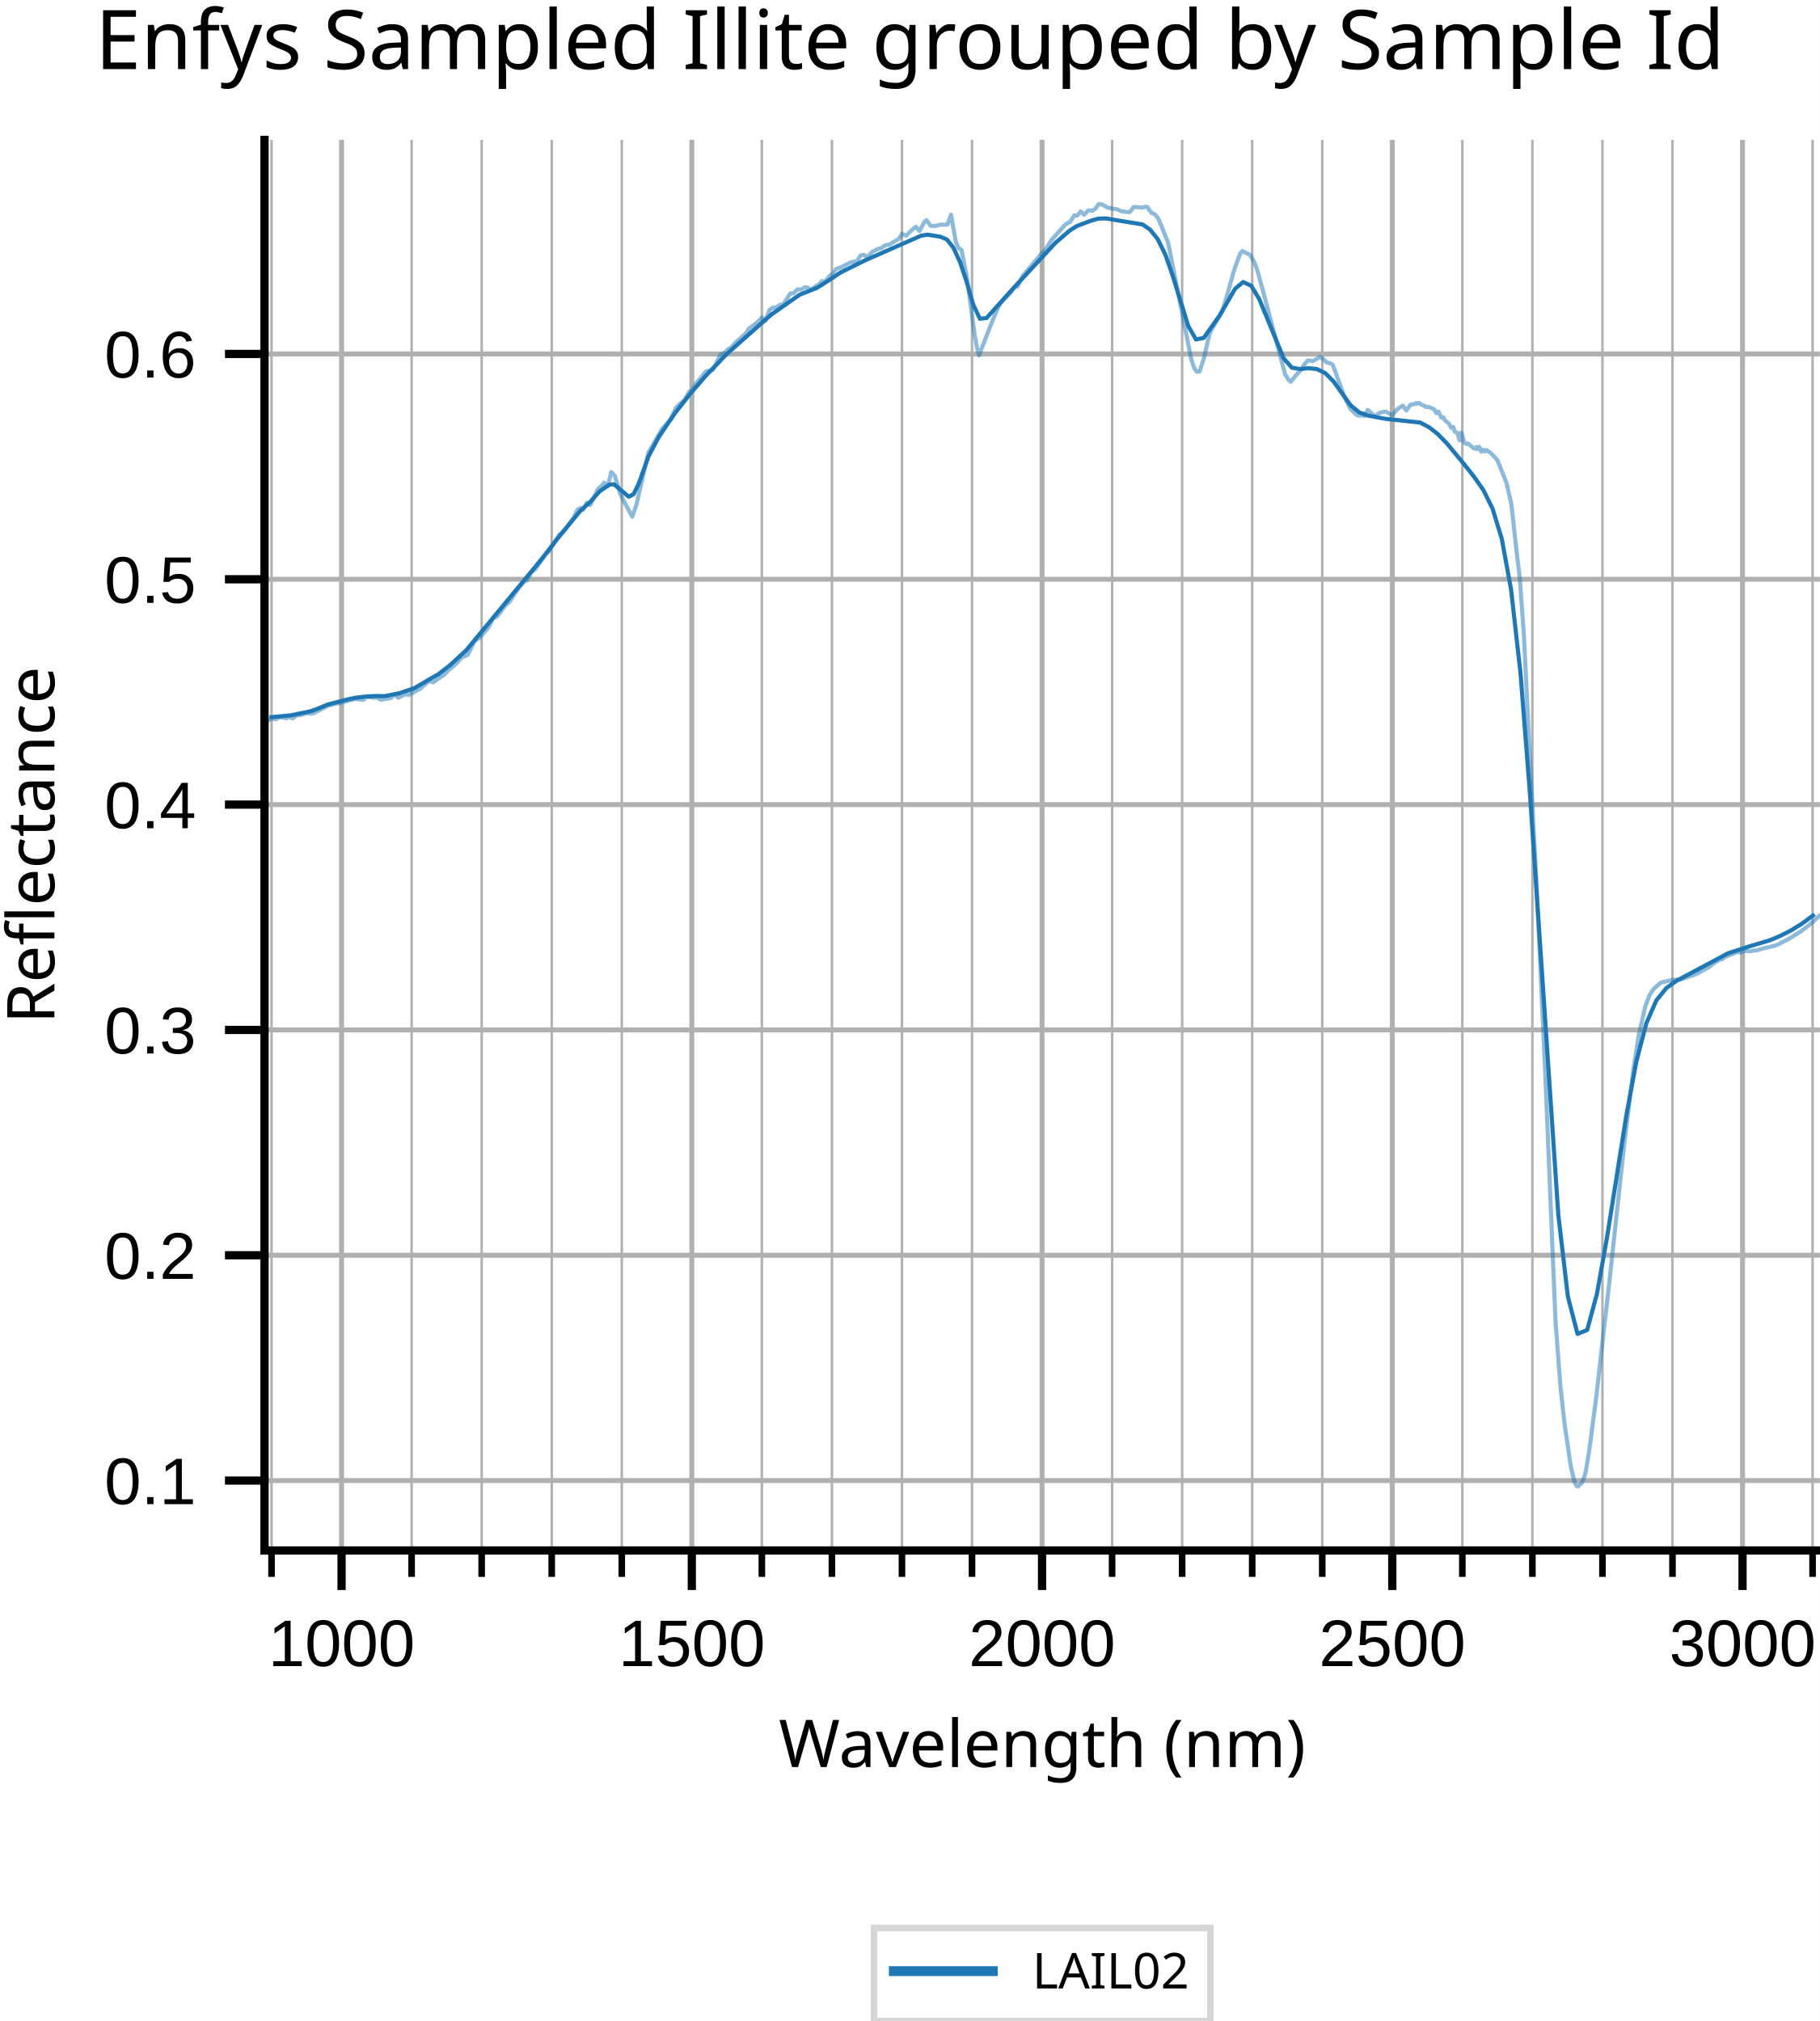
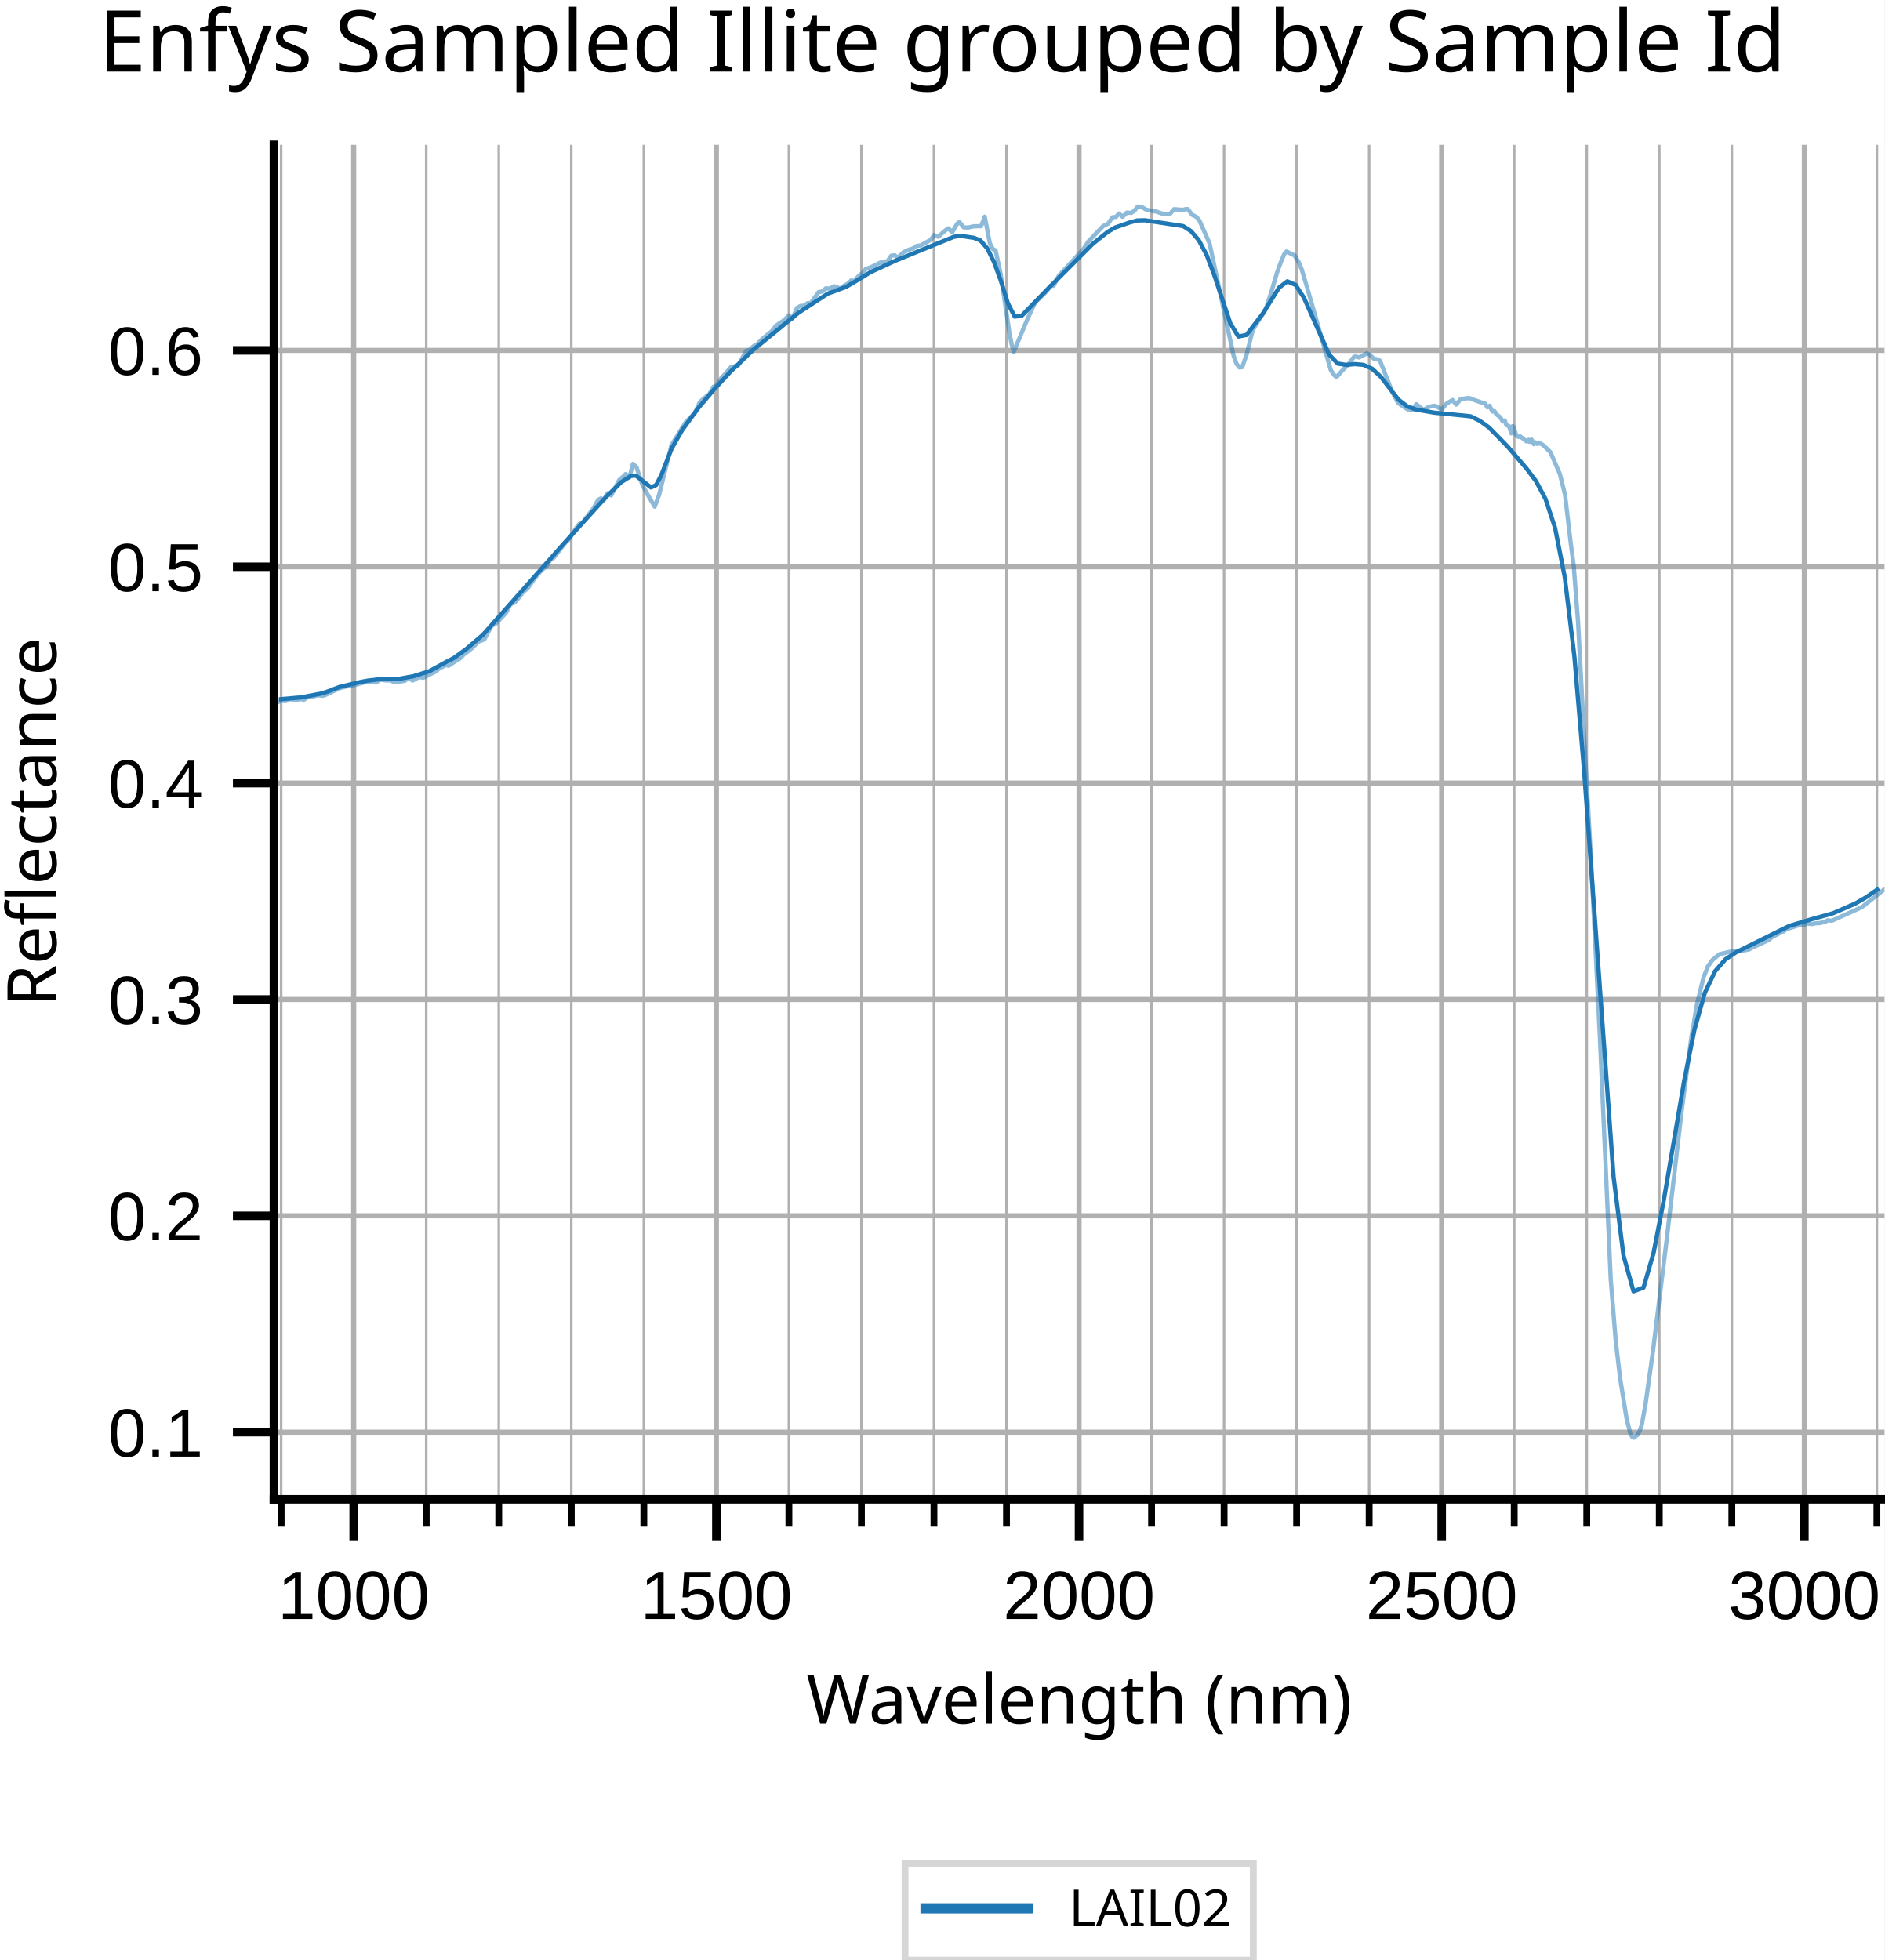
- <svg xmlns="http://www.w3.org/2000/svg" xmlns:xlink="http://www.w3.org/1999/xlink" width="220.762pt" height="245.194pt" viewBox="0 0 220.762 245.194" version="1.1">
+ <svg xmlns="http://www.w3.org/2000/svg" xmlns:xlink="http://www.w3.org/1999/xlink" width="220.762pt" height="229.64pt" viewBox="0 0 220.762 229.64" version="1.1">
  <defs>
    <style type="text/css">*{stroke-linejoin: round; stroke-linecap: butt}</style>
  </defs>
  <g id="figure_1">
    <g id="patch_1">
-       <path d="M 0 245.194  L 220.762 245.194  L 220.762 0  L 0 0  z " style="fill: #ffffff" />
+       <path d="M 0 229.64  L 220.762 229.64  L 220.762 0  L 0 0  z " style="fill: #ffffff" />
    </g>
    <g id="axes_1">
      <g id="patch_2">
-         <path d="M 32.087 188.108  L 220.762 188.108  L 220.762 16.969  L 32.087 16.969  z " style="fill: #ffffff" />
+         <path d="M 32.087 175.665  L 220.762 175.665  L 220.762 16.969  L 32.087 16.969  z " style="fill: #ffffff" />
      </g>
      <g id="matplotlib.axis_1">
        <g id="xtick_1">
          <g id="line2d_1">
-             <path d="M 41.434 188.108  L 41.434 16.969  " clip-path="url(#p60d43df0e6)" style="fill: none; stroke: #b0b0b0; stroke-width: 0.6; stroke-linecap: square" />
+             <path d="M 41.434 175.665  L 41.434 16.969  " clip-path="url(#p0abf063aed)" style="fill: none; stroke: #b0b0b0; stroke-width: 0.6; stroke-linecap: square" />
          </g>
          <g id="line2d_2">
            <defs>
-               <path id="m6de0b6ed18" d="M 0 0  L 0 4.8  " style="stroke: #000000" />
+               <path id="me065b9d6a6" d="M 0 0  L 0 4.8  " style="stroke: #000000" />
            </defs>
            <g>
-               <use xlink:href="#m6de0b6ed18" x="41.434" y="188.108" style="stroke: #000000" />
+               <use xlink:href="#me065b9d6a6" x="41.434" y="175.665" style="stroke: #000000" />
            </g>
          </g>
          <g id="text_1">
-             <text style="font: 8px 'Arial'; text-anchor: middle" x="41.434" y="202.135" transform="rotate(-0 41.4343 202.1345)">1000</text>
+             <text style="font: 8px 'Arial'; text-anchor: middle" x="41.434" y="189.691" transform="rotate(-0 41.4343 189.6913)">1000</text>
          </g>
        </g>
        <g id="xtick_2">
          <g id="line2d_3">
-             <path d="M 83.92 188.108  L 83.92 16.969  " clip-path="url(#p60d43df0e6)" style="fill: none; stroke: #b0b0b0; stroke-width: 0.6; stroke-linecap: square" />
+             <path d="M 83.92 175.665  L 83.92 16.969  " clip-path="url(#p0abf063aed)" style="fill: none; stroke: #b0b0b0; stroke-width: 0.6; stroke-linecap: square" />
          </g>
          <g id="line2d_4">
            <g>
-               <use xlink:href="#m6de0b6ed18" x="83.92" y="188.108" style="stroke: #000000" />
+               <use xlink:href="#me065b9d6a6" x="83.92" y="175.665" style="stroke: #000000" />
            </g>
          </g>
          <g id="text_2">
-             <text style="font: 8px 'Arial'; text-anchor: middle" x="83.92" y="202.135" transform="rotate(-0 83.91975 202.1345)">1500</text>
+             <text style="font: 8px 'Arial'; text-anchor: middle" x="83.92" y="189.691" transform="rotate(-0 83.91975 189.6913)">1500</text>
          </g>
        </g>
        <g id="xtick_3">
          <g id="line2d_5">
-             <path d="M 126.405 188.108  L 126.405 16.969  " clip-path="url(#p60d43df0e6)" style="fill: none; stroke: #b0b0b0; stroke-width: 0.6; stroke-linecap: square" />
+             <path d="M 126.405 175.665  L 126.405 16.969  " clip-path="url(#p0abf063aed)" style="fill: none; stroke: #b0b0b0; stroke-width: 0.6; stroke-linecap: square" />
          </g>
          <g id="line2d_6">
            <g>
-               <use xlink:href="#m6de0b6ed18" x="126.405" y="188.108" style="stroke: #000000" />
+               <use xlink:href="#me065b9d6a6" x="126.405" y="175.665" style="stroke: #000000" />
            </g>
          </g>
          <g id="text_3">
-             <text style="font: 8px 'Arial'; text-anchor: middle" x="126.405" y="202.135" transform="rotate(-0 126.4052 202.1345)">2000</text>
+             <text style="font: 8px 'Arial'; text-anchor: middle" x="126.405" y="189.691" transform="rotate(-0 126.4052 189.6913)">2000</text>
          </g>
        </g>
        <g id="xtick_4">
          <g id="line2d_7">
-             <path d="M 168.891 188.108  L 168.891 16.969  " clip-path="url(#p60d43df0e6)" style="fill: none; stroke: #b0b0b0; stroke-width: 0.6; stroke-linecap: square" />
+             <path d="M 168.891 175.665  L 168.891 16.969  " clip-path="url(#p0abf063aed)" style="fill: none; stroke: #b0b0b0; stroke-width: 0.6; stroke-linecap: square" />
          </g>
          <g id="line2d_8">
            <g>
-               <use xlink:href="#m6de0b6ed18" x="168.891" y="188.108" style="stroke: #000000" />
+               <use xlink:href="#me065b9d6a6" x="168.891" y="175.665" style="stroke: #000000" />
            </g>
          </g>
          <g id="text_4">
-             <text style="font: 8px 'Arial'; text-anchor: middle" x="168.891" y="202.135" transform="rotate(-0 168.8906 202.1345)">2500</text>
+             <text style="font: 8px 'Arial'; text-anchor: middle" x="168.891" y="189.691" transform="rotate(-0 168.8906 189.6913)">2500</text>
          </g>
        </g>
        <g id="xtick_5">
          <g id="line2d_9">
-             <path d="M 211.376 188.108  L 211.376 16.969  " clip-path="url(#p60d43df0e6)" style="fill: none; stroke: #b0b0b0; stroke-width: 0.6; stroke-linecap: square" />
+             <path d="M 211.376 175.665  L 211.376 16.969  " clip-path="url(#p0abf063aed)" style="fill: none; stroke: #b0b0b0; stroke-width: 0.6; stroke-linecap: square" />
          </g>
          <g id="line2d_10">
            <g>
-               <use xlink:href="#m6de0b6ed18" x="211.376" y="188.108" style="stroke: #000000" />
+               <use xlink:href="#me065b9d6a6" x="211.376" y="175.665" style="stroke: #000000" />
            </g>
          </g>
          <g id="text_5">
-             <text style="font: 8px 'Arial'; text-anchor: middle" x="211.376" y="202.135" transform="rotate(-0 211.3761 202.1345)">3000</text>
+             <text style="font: 8px 'Arial'; text-anchor: middle" x="211.376" y="189.691" transform="rotate(-0 211.3761 189.6913)">3000</text>
          </g>
        </g>
        <g id="xtick_6">
          <g id="line2d_11">
-             <path d="M 32.937 188.108  L 32.937 16.969  " clip-path="url(#p60d43df0e6)" style="fill: none; stroke: #b0b0b0; stroke-width: 0.3; stroke-linecap: square" />
+             <path d="M 32.937 175.665  L 32.937 16.969  " clip-path="url(#p0abf063aed)" style="fill: none; stroke: #b0b0b0; stroke-width: 0.3; stroke-linecap: square" />
          </g>
          <g id="line2d_12">
            <defs>
-               <path id="m7c2fb90929" d="M 0 0  L 0 3.2  " style="stroke: #000000; stroke-width: 0.8" />
+               <path id="m58607bd4e5" d="M 0 0  L 0 3.2  " style="stroke: #000000; stroke-width: 0.8" />
            </defs>
            <g>
-               <use xlink:href="#m7c2fb90929" x="32.937" y="188.108" style="stroke: #000000; stroke-width: 0.8" />
+               <use xlink:href="#m58607bd4e5" x="32.937" y="175.665" style="stroke: #000000; stroke-width: 0.8" />
            </g>
          </g>
        </g>
        <g id="xtick_7">
          <g id="line2d_13">
-             <path d="M 49.931 188.108  L 49.931 16.969  " clip-path="url(#p60d43df0e6)" style="fill: none; stroke: #b0b0b0; stroke-width: 0.3; stroke-linecap: square" />
+             <path d="M 49.931 175.665  L 49.931 16.969  " clip-path="url(#p0abf063aed)" style="fill: none; stroke: #b0b0b0; stroke-width: 0.3; stroke-linecap: square" />
          </g>
          <g id="line2d_14">
            <g>
-               <use xlink:href="#m7c2fb90929" x="49.931" y="188.108" style="stroke: #000000; stroke-width: 0.8" />
+               <use xlink:href="#m58607bd4e5" x="49.931" y="175.665" style="stroke: #000000; stroke-width: 0.8" />
            </g>
          </g>
        </g>
        <g id="xtick_8">
          <g id="line2d_15">
-             <path d="M 58.428 188.108  L 58.428 16.969  " clip-path="url(#p60d43df0e6)" style="fill: none; stroke: #b0b0b0; stroke-width: 0.3; stroke-linecap: square" />
+             <path d="M 58.428 175.665  L 58.428 16.969  " clip-path="url(#p0abf063aed)" style="fill: none; stroke: #b0b0b0; stroke-width: 0.3; stroke-linecap: square" />
          </g>
          <g id="line2d_16">
            <g>
-               <use xlink:href="#m7c2fb90929" x="58.428" y="188.108" style="stroke: #000000; stroke-width: 0.8" />
+               <use xlink:href="#m58607bd4e5" x="58.428" y="175.665" style="stroke: #000000; stroke-width: 0.8" />
            </g>
          </g>
        </g>
        <g id="xtick_9">
          <g id="line2d_17">
-             <path d="M 66.926 188.108  L 66.926 16.969  " clip-path="url(#p60d43df0e6)" style="fill: none; stroke: #b0b0b0; stroke-width: 0.3; stroke-linecap: square" />
+             <path d="M 66.926 175.665  L 66.926 16.969  " clip-path="url(#p0abf063aed)" style="fill: none; stroke: #b0b0b0; stroke-width: 0.3; stroke-linecap: square" />
          </g>
          <g id="line2d_18">
            <g>
-               <use xlink:href="#m7c2fb90929" x="66.926" y="188.108" style="stroke: #000000; stroke-width: 0.8" />
+               <use xlink:href="#m58607bd4e5" x="66.926" y="175.665" style="stroke: #000000; stroke-width: 0.8" />
            </g>
          </g>
        </g>
        <g id="xtick_10">
          <g id="line2d_19">
-             <path d="M 75.423 188.108  L 75.423 16.969  " clip-path="url(#p60d43df0e6)" style="fill: none; stroke: #b0b0b0; stroke-width: 0.3; stroke-linecap: square" />
+             <path d="M 75.423 175.665  L 75.423 16.969  " clip-path="url(#p0abf063aed)" style="fill: none; stroke: #b0b0b0; stroke-width: 0.3; stroke-linecap: square" />
          </g>
          <g id="line2d_20">
            <g>
-               <use xlink:href="#m7c2fb90929" x="75.423" y="188.108" style="stroke: #000000; stroke-width: 0.8" />
+               <use xlink:href="#m58607bd4e5" x="75.423" y="175.665" style="stroke: #000000; stroke-width: 0.8" />
            </g>
          </g>
        </g>
        <g id="xtick_11">
          <g id="line2d_21">
-             <path d="M 92.417 188.108  L 92.417 16.969  " clip-path="url(#p60d43df0e6)" style="fill: none; stroke: #b0b0b0; stroke-width: 0.3; stroke-linecap: square" />
+             <path d="M 92.417 175.665  L 92.417 16.969  " clip-path="url(#p0abf063aed)" style="fill: none; stroke: #b0b0b0; stroke-width: 0.3; stroke-linecap: square" />
          </g>
          <g id="line2d_22">
            <g>
-               <use xlink:href="#m7c2fb90929" x="92.417" y="188.108" style="stroke: #000000; stroke-width: 0.8" />
+               <use xlink:href="#m58607bd4e5" x="92.417" y="175.665" style="stroke: #000000; stroke-width: 0.8" />
            </g>
          </g>
        </g>
        <g id="xtick_12">
          <g id="line2d_23">
-             <path d="M 100.914 188.108  L 100.914 16.969  " clip-path="url(#p60d43df0e6)" style="fill: none; stroke: #b0b0b0; stroke-width: 0.3; stroke-linecap: square" />
+             <path d="M 100.914 175.665  L 100.914 16.969  " clip-path="url(#p0abf063aed)" style="fill: none; stroke: #b0b0b0; stroke-width: 0.3; stroke-linecap: square" />
          </g>
          <g id="line2d_24">
            <g>
-               <use xlink:href="#m7c2fb90929" x="100.914" y="188.108" style="stroke: #000000; stroke-width: 0.8" />
+               <use xlink:href="#m58607bd4e5" x="100.914" y="175.665" style="stroke: #000000; stroke-width: 0.8" />
            </g>
          </g>
        </g>
        <g id="xtick_13">
          <g id="line2d_25">
-             <path d="M 109.411 188.108  L 109.411 16.969  " clip-path="url(#p60d43df0e6)" style="fill: none; stroke: #b0b0b0; stroke-width: 0.3; stroke-linecap: square" />
+             <path d="M 109.411 175.665  L 109.411 16.969  " clip-path="url(#p0abf063aed)" style="fill: none; stroke: #b0b0b0; stroke-width: 0.3; stroke-linecap: square" />
          </g>
          <g id="line2d_26">
            <g>
-               <use xlink:href="#m7c2fb90929" x="109.411" y="188.108" style="stroke: #000000; stroke-width: 0.8" />
+               <use xlink:href="#m58607bd4e5" x="109.411" y="175.665" style="stroke: #000000; stroke-width: 0.8" />
            </g>
          </g>
        </g>
        <g id="xtick_14">
          <g id="line2d_27">
-             <path d="M 117.908 188.108  L 117.908 16.969  " clip-path="url(#p60d43df0e6)" style="fill: none; stroke: #b0b0b0; stroke-width: 0.3; stroke-linecap: square" />
+             <path d="M 117.908 175.665  L 117.908 16.969  " clip-path="url(#p0abf063aed)" style="fill: none; stroke: #b0b0b0; stroke-width: 0.3; stroke-linecap: square" />
          </g>
          <g id="line2d_28">
            <g>
-               <use xlink:href="#m7c2fb90929" x="117.908" y="188.108" style="stroke: #000000; stroke-width: 0.8" />
+               <use xlink:href="#m58607bd4e5" x="117.908" y="175.665" style="stroke: #000000; stroke-width: 0.8" />
            </g>
          </g>
        </g>
        <g id="xtick_15">
          <g id="line2d_29">
-             <path d="M 134.902 188.108  L 134.902 16.969  " clip-path="url(#p60d43df0e6)" style="fill: none; stroke: #b0b0b0; stroke-width: 0.3; stroke-linecap: square" />
+             <path d="M 134.902 175.665  L 134.902 16.969  " clip-path="url(#p0abf063aed)" style="fill: none; stroke: #b0b0b0; stroke-width: 0.3; stroke-linecap: square" />
          </g>
          <g id="line2d_30">
            <g>
-               <use xlink:href="#m7c2fb90929" x="134.902" y="188.108" style="stroke: #000000; stroke-width: 0.8" />
+               <use xlink:href="#m58607bd4e5" x="134.902" y="175.665" style="stroke: #000000; stroke-width: 0.8" />
            </g>
          </g>
        </g>
        <g id="xtick_16">
          <g id="line2d_31">
-             <path d="M 143.399 188.108  L 143.399 16.969  " clip-path="url(#p60d43df0e6)" style="fill: none; stroke: #b0b0b0; stroke-width: 0.3; stroke-linecap: square" />
+             <path d="M 143.399 175.665  L 143.399 16.969  " clip-path="url(#p0abf063aed)" style="fill: none; stroke: #b0b0b0; stroke-width: 0.3; stroke-linecap: square" />
          </g>
          <g id="line2d_32">
            <g>
-               <use xlink:href="#m7c2fb90929" x="143.399" y="188.108" style="stroke: #000000; stroke-width: 0.8" />
+               <use xlink:href="#m58607bd4e5" x="143.399" y="175.665" style="stroke: #000000; stroke-width: 0.8" />
            </g>
          </g>
        </g>
        <g id="xtick_17">
          <g id="line2d_33">
-             <path d="M 151.896 188.108  L 151.896 16.969  " clip-path="url(#p60d43df0e6)" style="fill: none; stroke: #b0b0b0; stroke-width: 0.3; stroke-linecap: square" />
+             <path d="M 151.896 175.665  L 151.896 16.969  " clip-path="url(#p0abf063aed)" style="fill: none; stroke: #b0b0b0; stroke-width: 0.3; stroke-linecap: square" />
          </g>
          <g id="line2d_34">
            <g>
-               <use xlink:href="#m7c2fb90929" x="151.896" y="188.108" style="stroke: #000000; stroke-width: 0.8" />
+               <use xlink:href="#m58607bd4e5" x="151.896" y="175.665" style="stroke: #000000; stroke-width: 0.8" />
            </g>
          </g>
        </g>
        <g id="xtick_18">
          <g id="line2d_35">
-             <path d="M 160.394 188.108  L 160.394 16.969  " clip-path="url(#p60d43df0e6)" style="fill: none; stroke: #b0b0b0; stroke-width: 0.3; stroke-linecap: square" />
+             <path d="M 160.394 175.665  L 160.394 16.969  " clip-path="url(#p0abf063aed)" style="fill: none; stroke: #b0b0b0; stroke-width: 0.3; stroke-linecap: square" />
          </g>
          <g id="line2d_36">
            <g>
-               <use xlink:href="#m7c2fb90929" x="160.394" y="188.108" style="stroke: #000000; stroke-width: 0.8" />
+               <use xlink:href="#m58607bd4e5" x="160.394" y="175.665" style="stroke: #000000; stroke-width: 0.8" />
            </g>
          </g>
        </g>
        <g id="xtick_19">
          <g id="line2d_37">
-             <path d="M 177.388 188.108  L 177.388 16.969  " clip-path="url(#p60d43df0e6)" style="fill: none; stroke: #b0b0b0; stroke-width: 0.3; stroke-linecap: square" />
+             <path d="M 177.388 175.665  L 177.388 16.969  " clip-path="url(#p0abf063aed)" style="fill: none; stroke: #b0b0b0; stroke-width: 0.3; stroke-linecap: square" />
          </g>
          <g id="line2d_38">
            <g>
-               <use xlink:href="#m7c2fb90929" x="177.388" y="188.108" style="stroke: #000000; stroke-width: 0.8" />
+               <use xlink:href="#m58607bd4e5" x="177.388" y="175.665" style="stroke: #000000; stroke-width: 0.8" />
            </g>
          </g>
        </g>
        <g id="xtick_20">
          <g id="line2d_39">
-             <path d="M 185.885 188.108  L 185.885 16.969  " clip-path="url(#p60d43df0e6)" style="fill: none; stroke: #b0b0b0; stroke-width: 0.3; stroke-linecap: square" />
+             <path d="M 185.885 175.665  L 185.885 16.969  " clip-path="url(#p0abf063aed)" style="fill: none; stroke: #b0b0b0; stroke-width: 0.3; stroke-linecap: square" />
          </g>
          <g id="line2d_40">
            <g>
-               <use xlink:href="#m7c2fb90929" x="185.885" y="188.108" style="stroke: #000000; stroke-width: 0.8" />
+               <use xlink:href="#m58607bd4e5" x="185.885" y="175.665" style="stroke: #000000; stroke-width: 0.8" />
            </g>
          </g>
        </g>
        <g id="xtick_21">
          <g id="line2d_41">
-             <path d="M 194.382 188.108  L 194.382 16.969  " clip-path="url(#p60d43df0e6)" style="fill: none; stroke: #b0b0b0; stroke-width: 0.3; stroke-linecap: square" />
+             <path d="M 194.382 175.665  L 194.382 16.969  " clip-path="url(#p0abf063aed)" style="fill: none; stroke: #b0b0b0; stroke-width: 0.3; stroke-linecap: square" />
          </g>
          <g id="line2d_42">
            <g>
-               <use xlink:href="#m7c2fb90929" x="194.382" y="188.108" style="stroke: #000000; stroke-width: 0.8" />
+               <use xlink:href="#m58607bd4e5" x="194.382" y="175.665" style="stroke: #000000; stroke-width: 0.8" />
            </g>
          </g>
        </g>
        <g id="xtick_22">
          <g id="line2d_43">
-             <path d="M 202.879 188.108  L 202.879 16.969  " clip-path="url(#p60d43df0e6)" style="fill: none; stroke: #b0b0b0; stroke-width: 0.3; stroke-linecap: square" />
+             <path d="M 202.879 175.665  L 202.879 16.969  " clip-path="url(#p0abf063aed)" style="fill: none; stroke: #b0b0b0; stroke-width: 0.3; stroke-linecap: square" />
          </g>
          <g id="line2d_44">
            <g>
-               <use xlink:href="#m7c2fb90929" x="202.879" y="188.108" style="stroke: #000000; stroke-width: 0.8" />
+               <use xlink:href="#m58607bd4e5" x="202.879" y="175.665" style="stroke: #000000; stroke-width: 0.8" />
            </g>
          </g>
        </g>
        <g id="xtick_23">
          <g id="line2d_45">
-             <path d="M 219.873 188.108  L 219.873 16.969  " clip-path="url(#p60d43df0e6)" style="fill: none; stroke: #b0b0b0; stroke-width: 0.3; stroke-linecap: square" />
+             <path d="M 219.873 175.665  L 219.873 16.969  " clip-path="url(#p0abf063aed)" style="fill: none; stroke: #b0b0b0; stroke-width: 0.3; stroke-linecap: square" />
          </g>
          <g id="line2d_46">
            <g>
-               <use xlink:href="#m7c2fb90929" x="219.873" y="188.108" style="stroke: #000000; stroke-width: 0.8" />
+               <use xlink:href="#m58607bd4e5" x="219.873" y="175.665" style="stroke: #000000; stroke-width: 0.8" />
            </g>
          </g>
        </g>
        <g id="text_6">
-           <text style="font: 8px 'Futura', sans-serif; text-anchor: middle" x="126.425" y="214.388" transform="rotate(-0 126.4246 214.3883)">Wavelength (nm)</text>
+           <text style="font: 8px 'Futura', sans-serif; text-anchor: middle" x="126.425" y="201.945" transform="rotate(-0 126.4246 201.9451)">Wavelength (nm)</text>
        </g>
      </g>
      <g id="matplotlib.axis_2">
        <g id="ytick_1">
          <g id="line2d_47">
-             <path d="M 32.087 179.626  L 220.762 179.626  " clip-path="url(#p60d43df0e6)" style="fill: none; stroke: #b0b0b0; stroke-width: 0.6; stroke-linecap: square" />
+             <path d="M 32.087 167.8  L 220.762 167.8  " clip-path="url(#p0abf063aed)" style="fill: none; stroke: #b0b0b0; stroke-width: 0.6; stroke-linecap: square" />
          </g>
          <g id="line2d_48">
            <defs>
-               <path id="m77e3c13dd1" d="M 0 0  L -4.8 0  " style="stroke: #000000" />
+               <path id="mc2d6b78704" d="M 0 0  L -4.8 0  " style="stroke: #000000" />
            </defs>
            <g>
-               <use xlink:href="#m77e3c13dd1" x="32.087" y="179.626" style="stroke: #000000" />
+               <use xlink:href="#mc2d6b78704" x="32.087" y="167.8" style="stroke: #000000" />
            </g>
          </g>
          <g id="text_7">
-             <text style="font: 8px 'Arial'; text-anchor: end" x="23.788" y="182.49" transform="rotate(-0 23.7875 182.4896)">0.1</text>
+             <text style="font: 8px 'Arial'; text-anchor: end" x="23.788" y="170.663" transform="rotate(-0 23.7875 170.6631)">0.1</text>
          </g>
        </g>
        <g id="ytick_2">
          <g id="line2d_49">
-             <path d="M 32.087 152.29  L 220.762 152.29  " clip-path="url(#p60d43df0e6)" style="fill: none; stroke: #b0b0b0; stroke-width: 0.6; stroke-linecap: square" />
+             <path d="M 32.087 142.451  L 220.762 142.451  " clip-path="url(#p0abf063aed)" style="fill: none; stroke: #b0b0b0; stroke-width: 0.6; stroke-linecap: square" />
          </g>
          <g id="line2d_50">
            <g>
-               <use xlink:href="#m77e3c13dd1" x="32.087" y="152.29" style="stroke: #000000" />
+               <use xlink:href="#mc2d6b78704" x="32.087" y="142.451" style="stroke: #000000" />
            </g>
          </g>
          <g id="text_8">
-             <text style="font: 8px 'Arial'; text-anchor: end" x="23.788" y="155.153" transform="rotate(-0 23.7875 155.1528)">0.2</text>
+             <text style="font: 8px 'Arial'; text-anchor: end" x="23.788" y="145.314" transform="rotate(-0 23.7875 145.3139)">0.2</text>
          </g>
        </g>
        <g id="ytick_3">
          <g id="line2d_51">
-             <path d="M 32.087 124.953  L 220.762 124.953  " clip-path="url(#p60d43df0e6)" style="fill: none; stroke: #b0b0b0; stroke-width: 0.6; stroke-linecap: square" />
+             <path d="M 32.087 117.102  L 220.762 117.102  " clip-path="url(#p0abf063aed)" style="fill: none; stroke: #b0b0b0; stroke-width: 0.6; stroke-linecap: square" />
          </g>
          <g id="line2d_52">
            <g>
-               <use xlink:href="#m77e3c13dd1" x="32.087" y="124.953" style="stroke: #000000" />
+               <use xlink:href="#mc2d6b78704" x="32.087" y="117.102" style="stroke: #000000" />
            </g>
          </g>
          <g id="text_9">
-             <text style="font: 8px 'Arial'; text-anchor: end" x="23.788" y="127.816" transform="rotate(-0 23.7875 127.816)">0.3</text>
+             <text style="font: 8px 'Arial'; text-anchor: end" x="23.788" y="119.965" transform="rotate(-0 23.7875 119.9647)">0.3</text>
          </g>
        </g>
        <g id="ytick_4">
          <g id="line2d_53">
-             <path d="M 32.087 97.616  L 220.762 97.616  " clip-path="url(#p60d43df0e6)" style="fill: none; stroke: #b0b0b0; stroke-width: 0.6; stroke-linecap: square" />
+             <path d="M 32.087 91.752  L 220.762 91.752  " clip-path="url(#p0abf063aed)" style="fill: none; stroke: #b0b0b0; stroke-width: 0.6; stroke-linecap: square" />
          </g>
          <g id="line2d_54">
            <g>
-               <use xlink:href="#m77e3c13dd1" x="32.087" y="97.616" style="stroke: #000000" />
+               <use xlink:href="#mc2d6b78704" x="32.087" y="91.752" style="stroke: #000000" />
            </g>
          </g>
          <g id="text_10">
-             <text style="font: 8px 'Arial'; text-anchor: end" x="23.788" y="100.479" transform="rotate(-0 23.7875 100.4792)">0.4</text>
+             <text style="font: 8px 'Arial'; text-anchor: end" x="23.788" y="94.616" transform="rotate(-0 23.7875 94.61556)">0.4</text>
          </g>
        </g>
        <g id="ytick_5">
          <g id="line2d_55">
-             <path d="M 32.087 70.279  L 220.762 70.279  " clip-path="url(#p60d43df0e6)" style="fill: none; stroke: #b0b0b0; stroke-width: 0.6; stroke-linecap: square" />
+             <path d="M 32.087 66.403  L 220.762 66.403  " clip-path="url(#p0abf063aed)" style="fill: none; stroke: #b0b0b0; stroke-width: 0.6; stroke-linecap: square" />
          </g>
          <g id="line2d_56">
            <g>
-               <use xlink:href="#m77e3c13dd1" x="32.087" y="70.279" style="stroke: #000000" />
+               <use xlink:href="#mc2d6b78704" x="32.087" y="66.403" style="stroke: #000000" />
            </g>
          </g>
          <g id="text_11">
-             <text style="font: 8px 'Arial'; text-anchor: end" x="23.788" y="73.142" transform="rotate(-0 23.7875 73.14246)">0.5</text>
+             <text style="font: 8px 'Arial'; text-anchor: end" x="23.788" y="69.266" transform="rotate(-0 23.7875 69.26638)">0.5</text>
          </g>
        </g>
        <g id="ytick_6">
          <g id="line2d_57">
-             <path d="M 32.087 42.943  L 220.762 42.943  " clip-path="url(#p60d43df0e6)" style="fill: none; stroke: #b0b0b0; stroke-width: 0.6; stroke-linecap: square" />
+             <path d="M 32.087 41.054  L 220.762 41.054  " clip-path="url(#p0abf063aed)" style="fill: none; stroke: #b0b0b0; stroke-width: 0.6; stroke-linecap: square" />
          </g>
          <g id="line2d_58">
            <g>
-               <use xlink:href="#m77e3c13dd1" x="32.087" y="42.943" style="stroke: #000000" />
+               <use xlink:href="#mc2d6b78704" x="32.087" y="41.054" style="stroke: #000000" />
            </g>
          </g>
          <g id="text_12">
-             <text style="font: 8px 'Arial'; text-anchor: end" x="23.788" y="45.806" transform="rotate(-0 23.7875 45.80568)">0.6</text>
+             <text style="font: 8px 'Arial'; text-anchor: end" x="23.788" y="43.917" transform="rotate(-0 23.7875 43.9172)">0.6</text>
          </g>
        </g>
        <g id="text_13">
-           <text style="font: 8px 'Futura', sans-serif; text-anchor: middle" x="6.598" y="102.539" transform="rotate(-90 6.5975 102.5388)">Reflectance</text>
+           <text style="font: 8px 'Futura', sans-serif; text-anchor: middle" x="6.598" y="96.317" transform="rotate(-90 6.5975 96.31715)">Reflectance</text>
        </g>
      </g>
      <g id="line2d_59">
-         <path d="M 32.937 87.004  L 35.26 86.785  L 37.654 86.295  L 38.468 86.013  L 39.704 85.489  L 42.233 84.838  L 43.093 84.664  L 44.399 84.498  L 45.724 84.438  L 46.619 84.466  L 48.436 84.108  L 50.289 83.478  L 51.23 82.923  L 52.18 82.36  L 53.139 81.824  L 54.597 80.695  L 56.574 78.873  L 65.432 68.159  L 68.184 64.646  L 70.435 61.93  L 71.578 60.915  L 72.732 59.621  L 73.897 58.811  L 74.485 58.758  L 76.264 60.258  L 76.863 59.955  L 77.465 58.706  L 78.678 55.351  L 79.903 53.031  L 81.764 50.273  L 83.653 47.863  L 85.57 45.631  L 86.865 44.301  L 88.172 42.93  L 93.533 38.189  L 96.994 35.759  L 99.113 34.916  L 100.543 34.011  L 101.987 33.047  L 104.92 31.595  L 111.736 28.594  L 112.512 28.468  L 114.076 28.719  L 114.864 29.06  L 115.656 30.056  L 116.452 31.795  L 117.252 34.168  L 118.056 36.958  L 118.864 38.672  L 119.676 38.579  L 122.965 34.928  L 128.023 29.466  L 129.743 27.986  L 130.609 27.429  L 132.355 26.77  L 133.234 26.525  L 134.118 26.5  L 138.604 27.237  L 139.515 27.863  L 140.43 29.009  L 141.35 30.867  L 142.275 33.514  L 144.137 39.545  L 145.076 41.186  L 146.019 40.992  L 147.919 38.315  L 149.838 35.011  L 150.805 34.215  L 151.777 34.67  L 152.754 36.287  L 155.713 43.478  L 156.709 44.609  L 157.71 44.775  L 158.716 44.673  L 159.728 44.771  L 160.744 45.26  L 161.765 46.28  L 163.823 49.161  L 164.86 50.02  L 165.902 50.413  L 168.002 50.807  L 172.264 51.266  L 173.343 51.829  L 174.428 52.68  L 175.518 53.798  L 177.714 56.458  L 178.82 57.858  L 179.932 59.45  L 181.049 61.7  L 182.172 65.368  L 183.301 71.556  L 184.435 81.594  L 185.575 96.096  L 189.028 147.387  L 190.191 157.319  L 191.36 161.832  L 192.534 161.36  L 193.715 156.963  L 194.901 150.359  L 197.291 135.261  L 198.496 128.784  L 199.706 124.142  L 200.922 121.372  L 202.144 119.863  L 203.373 118.989  L 209.607 115.661  L 212.145 114.835  L 214.708 114.067  L 216 113.525  L 217.297 112.857  L 218.601 112.047  L 219.912 111.077  L 219.912 111.077  " clip-path="url(#p60d43df0e6)" style="fill: none; stroke: #1f77b4; stroke-width: 0.5; stroke-linecap: square" />
+         <path d="M 32.937 81.912  L 35.26 81.709  L 37.654 81.254  L 38.468 80.993  L 39.704 80.507  L 42.233 79.903  L 43.093 79.742  L 44.399 79.588  L 45.724 79.533  L 46.619 79.558  L 48.436 79.226  L 50.289 78.643  L 51.23 78.128  L 52.18 77.605  L 53.139 77.109  L 54.597 76.062  L 56.574 74.372  L 65.977 63.769  L 71.005 58.209  L 72.153 57.104  L 72.732 56.52  L 73.897 55.769  L 74.485 55.72  L 76.264 57.11  L 76.863 56.829  L 77.465 55.672  L 78.678 52.56  L 79.903 50.409  L 81.764 47.851  L 83.653 45.617  L 85.57 43.547  L 86.865 42.314  L 88.172 41.043  L 93.533 36.646  L 96.994 34.392  L 99.113 33.611  L 100.543 32.772  L 101.987 31.878  L 104.92 30.531  L 111.736 27.749  L 112.512 27.632  L 114.076 27.864  L 114.864 28.181  L 115.656 29.104  L 116.452 30.717  L 117.252 32.917  L 118.056 35.505  L 118.864 37.094  L 119.676 37.008  L 122.965 33.623  L 128.023 28.557  L 129.743 27.185  L 130.609 26.668  L 132.355 26.058  L 133.234 25.83  L 134.118 25.807  L 138.604 26.491  L 139.515 27.071  L 140.43 28.134  L 141.35 29.857  L 142.275 32.311  L 144.137 37.903  L 145.076 39.426  L 146.019 39.245  L 147.919 36.763  L 149.838 33.699  L 150.805 32.961  L 151.777 33.383  L 152.754 34.882  L 155.713 41.55  L 156.709 42.599  L 157.71 42.753  L 158.716 42.659  L 159.728 42.749  L 160.744 43.203  L 161.765 44.149  L 163.823 46.821  L 164.86 47.617  L 165.902 47.982  L 168.002 48.347  L 172.264 48.772  L 173.343 49.294  L 174.428 50.083  L 176.613 52.316  L 178.82 54.885  L 179.932 56.362  L 181.049 58.448  L 182.172 61.849  L 183.301 67.587  L 184.435 76.895  L 185.575 90.343  L 189.028 137.904  L 190.191 147.114  L 191.36 151.299  L 192.534 150.862  L 193.715 146.784  L 194.901 140.661  L 197.291 126.661  L 198.496 120.654  L 199.706 116.35  L 200.922 113.781  L 202.144 112.382  L 203.373 111.572  L 209.607 108.485  L 212.145 107.719  L 214.708 107.007  L 217.297 105.886  L 218.601 105.134  L 219.912 104.234  L 219.912 104.234  " clip-path="url(#p0abf063aed)" style="fill: none; stroke: #1f77b4; stroke-width: 0.5; stroke-linecap: square" />
      </g>
      <g id="line2d_60" />
      <g id="line2d_61">
-         <path d="M 32.003 87.127  L 32.172 87.177  L 32.597 87.363  L 33.022 87.186  L 33.447 87.263  L 33.957 87.004  L 34.382 87.067  L 34.722 87.147  L 35.146 86.972  L 35.486 87.172  L 35.996 86.783  L 36.506 86.746  L 37.186 86.514  L 37.866 86.58  L 38.205 86.45  L 39.82 85.606  L 40.67 85.385  L 41.349 85.269  L 43.049 84.797  L 44.068 84.904  L 44.493 84.547  L 45.343 84.653  L 45.768 84.632  L 46.193 84.898  L 47.467 84.671  L 47.807 84.242  L 48.317 84.658  L 48.912 84.336  L 49.167 84.235  L 49.592 84.299  L 51.036 83.51  L 51.461 83.124  L 51.971 82.689  L 52.141 82.657  L 52.565 82.782  L 53.585 82.043  L 53.84 81.897  L 54.35 81.343  L 54.775 81.006  L 55.37 80.489  L 55.624 80.197  L 56.049 79.742  L 56.644 79.495  L 56.729 79.472  L 57.579 77.772  L 58.174 77.378  L 59.278 76.1  L 59.788 75.043  L 60.298 74.775  L 60.723 74.254  L 61.317 73.417  L 61.742 73.084  L 61.912 72.861  L 62.507 71.927  L 63.017 71.233  L 63.527 70.628  L 63.952 70.379  L 64.461 69.418  L 64.886 69.12  L 66.331 67.092  L 66.586 66.904  L 67.52 65.369  L 67.86 64.86  L 68.285 64.627  L 69.56 62.837  L 70.069 61.818  L 70.409 61.64  L 70.749 61.849  L 71.174 60.985  L 71.259 61.042  L 71.599 61.267  L 72.534 59.322  L 73.043 58.874  L 73.298 58.557  L 73.723 59.002  L 74.148 57.28  L 74.233 57.367  L 74.573 57.717  L 75.253 59.945  L 75.848 61.12  L 76.697 62.69  L 77.207 61.209  L 78.652 54.91  L 79.161 54.04  L 79.841 52.846  L 80.351 51.984  L 81.286 50.966  L 81.371 50.929  L 81.965 49.506  L 82.475 48.985  L 83.07 48.493  L 83.58 47.528  L 83.92 47.406  L 84.515 46.405  L 84.939 45.929  L 85.619 45.055  L 86.299 44.894  L 86.469 44.895  L 87.404 42.999  L 87.828 42.854  L 88.338 42.364  L 88.678 42.178  L 89.273 41.51  L 90.463 40.467  L 90.887 39.838  L 91.737 39.214  L 92.247 38.727  L 92.417 38.525  L 92.842 38.925  L 93.352 37.582  L 93.776 37.327  L 94.201 37.292  L 94.626 36.962  L 94.966 36.982  L 95.901 35.58  L 96.241 35.602  L 96.75 35.098  L 97.175 35.135  L 97.685 34.844  L 98.025 34.906  L 98.365 35.176  L 98.96 34.71  L 99.299 34.541  L 99.724 34.098  L 100.064 34.176  L 100.659 33.463  L 100.999 33.219  L 101.424 32.651  L 102.019 32.432  L 103.123 31.85  L 103.973 31.666  L 104.398 30.984  L 104.823 30.916  L 105.162 31.23  L 105.842 30.529  L 106.522 30.2  L 106.947 30.08  L 107.372 29.746  L 107.882 29.672  L 109.071 28.944  L 109.411 28.357  L 109.496 28.416  L 109.921 28.586  L 110.516 27.996  L 110.94 27.62  L 111.11 27.517  L 111.535 28.035  L 112.13 26.934  L 112.385 26.712  L 112.895 27.395  L 113.405 27.421  L 114.084 27.262  L 114.849 27.247  L 114.934 27.259  L 115.359 26.048  L 115.954 29.387  L 116.294 30.126  L 116.634 30.324  L 117.228 33.291  L 118.248 40.72  L 118.503 42.126  L 118.758 43.121  L 120.117 39.606  L 120.712 38.152  L 121.222 36.991  L 121.477 36.665  L 122.582 35.511  L 123.091 34.772  L 123.431 34.782  L 124.026 33.514  L 126.32 30.788  L 126.745 30.387  L 126.915 30.147  L 127.51 29.165  L 129.209 27.259  L 129.634 27.006  L 129.804 26.938  L 130.314 26.128  L 130.654 26.178  L 131.079 25.649  L 131.503 26.059  L 132.013 25.526  L 132.523 25.566  L 132.863 25.33  L 133.288 24.763  L 133.713 24.815  L 134.307 25.17  L 135.072 25.337  L 135.412 25.364  L 136.092 25.645  L 136.942 25.735  L 137.027 25.742  L 137.536 25.104  L 138.556 25.19  L 138.896 25.089  L 139.151 25.091  L 139.661 25.814  L 140.086 25.998  L 140.51 26.535  L 141.7 29.437  L 144.504 43.581  L 144.844 44.621  L 145.184 45.095  L 145.524 45.053  L 146.033 43.47  L 146.713 40.551  L 146.968 39.979  L 148.243 37.844  L 148.922 35.589  L 149.602 33.108  L 150.027 31.844  L 150.452 30.763  L 150.707 30.454  L 151.642 30.935  L 152.151 31.812  L 152.491 32.701  L 153.256 35.483  L 155.89 45.414  L 156.315 46.086  L 156.57 46.318  L 157.25 45.483  L 157.759 44.938  L 158.184 44.269  L 158.609 43.767  L 158.779 43.719  L 159.204 43.828  L 160.139 43.31  L 160.479 43.492  L 160.903 43.97  L 161.413 44.092  L 161.668 44.257  L 163.113 48.218  L 163.792 49.597  L 164.557 50.327  L 164.727 50.412  L 165.322 50.428  L 165.492 50.472  L 165.917 49.737  L 166.766 50.472  L 167.361 50.081  L 167.871 49.963  L 168.126 49.94  L 168.891 50.396  L 169.485 49.644  L 170.165 49.214  L 170.59 49.794  L 171.1 49.095  L 171.695 49.005  L 171.78 48.905  L 171.95 48.977  L 172.12 48.879  L 172.459 49.118  L 172.799 49.235  L 172.969 49.384  L 173.309 49.369  L 173.989 49.677  L 174.244 50.132  L 174.499 49.939  L 174.669 50.318  L 174.839 50.665  L 175.094 50.63  L 175.263 50.982  L 175.773 51.41  L 176.028 51.91  L 176.283 51.794  L 176.453 52.359  L 176.793 52.533  L 177.048 53.427  L 177.218 52.5  L 177.303 52.595  L 177.643 53.738  L 177.898 53.873  L 178.068 53.795  L 178.832 54.441  L 178.917 54.417  L 179.087 54.232  L 179.172 54.493  L 179.257 54.457  L 179.427 54.215  L 179.682 54.793  L 179.767 54.734  L 179.852 54.554  L 180.107 54.774  L 180.277 54.59  L 180.532 54.769  L 180.702 54.842  L 181.126 55.268  L 181.636 55.81  L 182.741 58.582  L 183.336 61.179  L 184.015 67.346  L 184.355 70.135  L 184.865 77.225  L 185.545 91.155  L 186.395 107.495  L 187.414 129.538  L 188.689 160.286  L 189.284 168.173  L 189.793 172.814  L 190.558 177.969  L 190.983 179.768  L 191.238 180.27  L 191.408 180.329  L 191.833 179.962  L 192.088 179.462  L 192.343 178.627  L 192.767 176.1  L 193.617 169.592  L 195.232 155.437  L 197.016 138.892  L 198.121 129.857  L 198.8 125.523  L 199.565 122.156  L 200.075 120.776  L 200.585 119.99  L 201.435 119.228  L 202.624 118.937  L 202.964 118.89  L 203.304 118.849  L 203.814 118.859  L 205.768 118.175  L 207.382 117.285  L 207.807 116.922  L 208.487 116.486  L 208.742 116.395  L 208.912 116.37  L 209.252 116.08  L 210.781 115.497  L 211.206 115.561  L 211.716 115.362  L 212.311 115.422  L 212.736 115.318  L 213.076 115.318  L 213.5 115.168  L 215.455 114.695  L 216.389 114.213  L 216.984 113.905  L 218.429 113.018  L 219.363 112.298  L 219.958 111.806  L 220.808 110.989  L 220.808 110.989  " clip-path="url(#p60d43df0e6)" style="fill: none; stroke: #1f77b4; stroke-opacity: 0.5; stroke-width: 0.5; stroke-linecap: square" />
+         <path d="M 32.003 82.026  L 32.172 82.073  L 32.597 82.244  L 33.022 82.08  L 33.447 82.152  L 33.957 81.912  L 34.382 81.97  L 34.722 82.044  L 35.146 81.882  L 35.571 81.994  L 35.996 81.707  L 36.506 81.672  L 37.186 81.457  L 37.866 81.518  L 38.29 81.351  L 39.82 80.615  L 40.67 80.41  L 41.349 80.303  L 43.049 79.865  L 44.068 79.965  L 44.493 79.634  L 45.343 79.732  L 45.768 79.712  L 46.193 79.959  L 47.467 79.748  L 47.807 79.351  L 48.317 79.736  L 48.997 79.379  L 49.167 79.345  L 49.592 79.403  L 51.036 78.672  L 51.461 78.314  L 52.226 77.927  L 52.565 77.997  L 53.585 77.312  L 53.84 77.177  L 54.35 76.662  L 54.775 76.35  L 55.37 75.87  L 55.624 75.6  L 56.049 75.178  L 56.644 74.949  L 56.729 74.927  L 57.579 73.351  L 58.174 72.985  L 59.278 71.8  L 59.788 70.82  L 60.298 70.572  L 60.723 70.089  L 61.317 69.313  L 61.742 69.004  L 61.912 68.798  L 62.507 67.931  L 63.017 67.287  L 63.527 66.727  L 64.037 66.326  L 64.461 65.604  L 64.886 65.328  L 66.331 63.448  L 66.586 63.273  L 67.605 61.703  L 67.86 61.378  L 68.285 61.162  L 69.56 59.502  L 70.069 58.557  L 70.409 58.392  L 70.749 58.586  L 71.174 57.785  L 71.259 57.837  L 71.599 58.047  L 72.534 56.243  L 73.128 55.729  L 73.298 55.534  L 73.723 55.945  L 74.148 54.349  L 74.233 54.43  L 74.573 54.754  L 75.253 56.82  L 75.848 57.91  L 76.697 59.366  L 77.207 57.992  L 78.652 52.152  L 79.161 51.345  L 79.841 50.238  L 80.351 49.439  L 81.286 48.494  L 81.371 48.46  L 81.965 47.14  L 82.475 46.657  L 83.07 46.201  L 83.58 45.306  L 83.92 45.193  L 84.515 44.265  L 84.939 43.823  L 85.619 43.013  L 86.299 42.864  L 86.469 42.864  L 87.404 41.107  L 87.828 40.972  L 88.338 40.517  L 88.678 40.345  L 89.273 39.725  L 90.463 38.759  L 90.887 38.175  L 91.737 37.597  L 92.247 37.145  L 92.417 36.958  L 92.842 37.328  L 93.352 36.083  L 93.776 35.847  L 94.201 35.815  L 94.626 35.509  L 94.966 35.527  L 95.901 34.226  L 96.326 34.149  L 96.75 33.78  L 97.175 33.814  L 97.685 33.545  L 98.025 33.602  L 98.365 33.852  L 98.96 33.42  L 99.299 33.263  L 99.724 32.853  L 100.064 32.925  L 100.659 32.264  L 100.999 32.037  L 101.424 31.511  L 102.019 31.308  L 103.123 30.768  L 103.973 30.598  L 104.398 29.965  L 104.823 29.902  L 105.162 30.193  L 105.842 29.543  L 106.522 29.238  L 106.947 29.127  L 107.372 28.817  L 107.882 28.748  L 109.071 28.073  L 109.411 27.529  L 109.496 27.583  L 109.921 27.741  L 110.516 27.194  L 110.94 26.846  L 111.11 26.75  L 111.535 27.23  L 112.13 26.21  L 112.385 26.003  L 112.895 26.637  L 113.405 26.661  L 114.084 26.513  L 114.849 26.5  L 114.934 26.511  L 115.359 25.388  L 115.954 28.485  L 116.294 29.169  L 116.634 29.353  L 117.228 32.105  L 118.248 38.993  L 118.503 40.297  L 118.758 41.22  L 120.117 37.96  L 120.712 36.612  L 121.222 35.535  L 121.477 35.233  L 122.582 34.163  L 123.091 33.477  L 123.431 33.487  L 124.026 32.311  L 126.915 29.189  L 127.51 28.278  L 129.209 26.511  L 129.634 26.277  L 129.804 26.213  L 130.314 25.462  L 130.739 25.41  L 131.079 25.018  L 131.503 25.398  L 132.013 24.904  L 132.523 24.941  L 132.863 24.722  L 133.288 24.196  L 133.713 24.245  L 134.307 24.574  L 135.072 24.728  L 135.497 24.801  L 136.092 25.014  L 137.027 25.104  L 137.536 24.512  L 138.556 24.592  L 138.896 24.499  L 139.151 24.5  L 139.661 25.171  L 140.17 25.419  L 140.51 25.839  L 141.7 28.531  L 144.504 41.646  L 144.844 42.61  L 145.184 43.05  L 145.524 43.011  L 146.033 41.543  L 146.713 38.836  L 146.968 38.306  L 148.243 36.326  L 148.922 34.235  L 149.602 31.934  L 150.027 30.762  L 150.452 29.76  L 150.707 29.473  L 151.642 29.92  L 152.151 30.733  L 152.491 31.557  L 153.256 34.137  L 155.89 43.346  L 156.315 43.969  L 156.57 44.184  L 157.25 43.41  L 157.844 42.811  L 158.609 41.819  L 158.779 41.774  L 159.204 41.875  L 160.139 41.394  L 160.479 41.564  L 160.903 42.006  L 161.413 42.12  L 161.668 42.273  L 163.113 45.946  L 163.792 47.225  L 164.897 47.957  L 165.322 47.995  L 165.492 48.036  L 165.917 47.355  L 166.766 48.036  L 167.361 47.674  L 167.871 47.564  L 168.126 47.543  L 168.891 47.965  L 169.485 47.269  L 170.165 46.87  L 170.59 47.408  L 171.1 46.759  L 171.695 46.676  L 171.865 46.65  L 172.205 46.649  L 172.374 46.752  L 173.989 47.299  L 174.244 47.721  L 174.499 47.542  L 174.669 47.893  L 174.839 48.215  L 175.094 48.183  L 175.263 48.509  L 175.773 48.906  L 176.028 49.369  L 176.283 49.262  L 176.453 49.786  L 176.793 49.947  L 177.048 50.776  L 177.218 49.917  L 177.303 50.004  L 177.643 51.065  L 177.898 51.19  L 178.068 51.118  L 178.832 51.716  L 178.917 51.694  L 179.087 51.523  L 179.172 51.765  L 179.257 51.731  L 179.427 51.507  L 179.682 52.043  L 179.767 51.988  L 179.852 51.821  L 180.107 52.025  L 180.277 51.854  L 180.532 52.021  L 180.702 52.088  L 181.126 52.483  L 181.636 52.986  L 182.741 55.556  L 183.336 57.965  L 184.015 63.684  L 184.355 66.269  L 184.865 72.844  L 185.545 85.761  L 186.395 100.913  L 187.414 121.353  L 188.689 149.866  L 189.284 157.179  L 189.793 161.482  L 190.558 166.263  L 190.983 167.931  L 191.238 168.397  L 191.408 168.452  L 191.833 168.111  L 192.088 167.647  L 192.343 166.873  L 192.767 164.53  L 193.617 158.495  L 195.232 145.369  L 197.016 130.027  L 198.121 121.649  L 198.8 117.631  L 199.565 114.508  L 200.075 113.229  L 200.585 112.5  L 201.435 111.793  L 202.624 111.523  L 203.049 111.445  L 203.389 111.457  L 203.729 111.463  L 204.918 111.231  L 205.258 111.034  L 205.598 110.88  L 207.213 110.121  L 207.552 109.825  L 207.977 109.599  L 208.317 109.428  L 208.657 109.161  L 208.912 109.143  L 209.252 108.873  L 210.866 108.362  L 211.206 108.393  L 211.716 108.208  L 212.311 108.263  L 212.736 108.168  L 213.16 108.159  L 213.84 107.989  L 214.095 107.832  L 214.605 107.871  L 218.089 106.299  L 220.808 104.153  L 220.808 104.153  " clip-path="url(#p0abf063aed)" style="fill: none; stroke: #1f77b4; stroke-opacity: 0.5; stroke-width: 0.5; stroke-linecap: square" />
      </g>
      <g id="patch_3">
-         <path d="M 32.087 188.108  L 32.087 16.969  " style="fill: none; stroke: #000000; stroke-linejoin: miter; stroke-linecap: square" />
+         <path d="M 32.087 175.665  L 32.087 16.969  " style="fill: none; stroke: #000000; stroke-linejoin: miter; stroke-linecap: square" />
      </g>
      <g id="patch_4">
-         <path d="M 32.087 188.108  L 220.762 188.108  " style="fill: none; stroke: #000000; stroke-linejoin: miter; stroke-linecap: square" />
+         <path d="M 32.087 175.665  L 220.762 175.665  " style="fill: none; stroke: #000000; stroke-linejoin: miter; stroke-linecap: square" />
      </g>
      <g id="legend_1">
        <g id="patch_5">
-           <path d="M 106.026 245.194  L 146.823 245.194  L 146.823 233.893  L 106.026 233.893  z " style="fill: #ffffff; opacity: 0.8; stroke: #cccccc; stroke-width: 0.8; stroke-linejoin: miter" />
+           <path d="M 106.026 229.64  L 146.823 229.64  L 146.823 218.339  L 106.026 218.339  z " style="fill: #ffffff; opacity: 0.8; stroke: #cccccc; stroke-width: 0.8; stroke-linejoin: miter" />
        </g>
        <g id="line2d_62">
-           <path d="M 108.426 239.141  L 114.426 239.141  L 120.426 239.141  " style="fill: none; stroke: #1f77b4; stroke-width: 1.2; stroke-linecap: square" />
+           <path d="M 108.426 223.587  L 114.426 223.587  L 120.426 223.587  " style="fill: none; stroke: #1f77b4; stroke-width: 1.2; stroke-linecap: square" />
        </g>
        <g id="text_14">
-           <text style="font: 6px 'Futura', sans-serif; text-anchor: start" x="125.226" y="241.241" transform="rotate(-0 125.2261 241.2412)">LAIL02</text>
+           <text style="font: 6px 'Futura', sans-serif; text-anchor: start" x="125.226" y="225.687" transform="rotate(-0 125.2261 225.6872)">LAIL02</text>
        </g>
      </g>
    </g>
    <g id="text_15">
      <text style="font: 10px 'Futura', sans-serif; text-anchor: middle" x="110.376" y="8.38" transform="rotate(-0 110.3762 8.379687)">Enfys Sampled Illite grouped by Sample Id</text>
    </g>
  </g>
  <defs>
-     <clipPath id="p60d43df0e6">
-       <rect x="32.087" y="16.969" width="188.674" height="171.139" />
+     <clipPath id="p0abf063aed">
+       <rect x="32.087" y="16.969" width="188.674" height="158.696" />
    </clipPath>
  </defs>
</svg>
